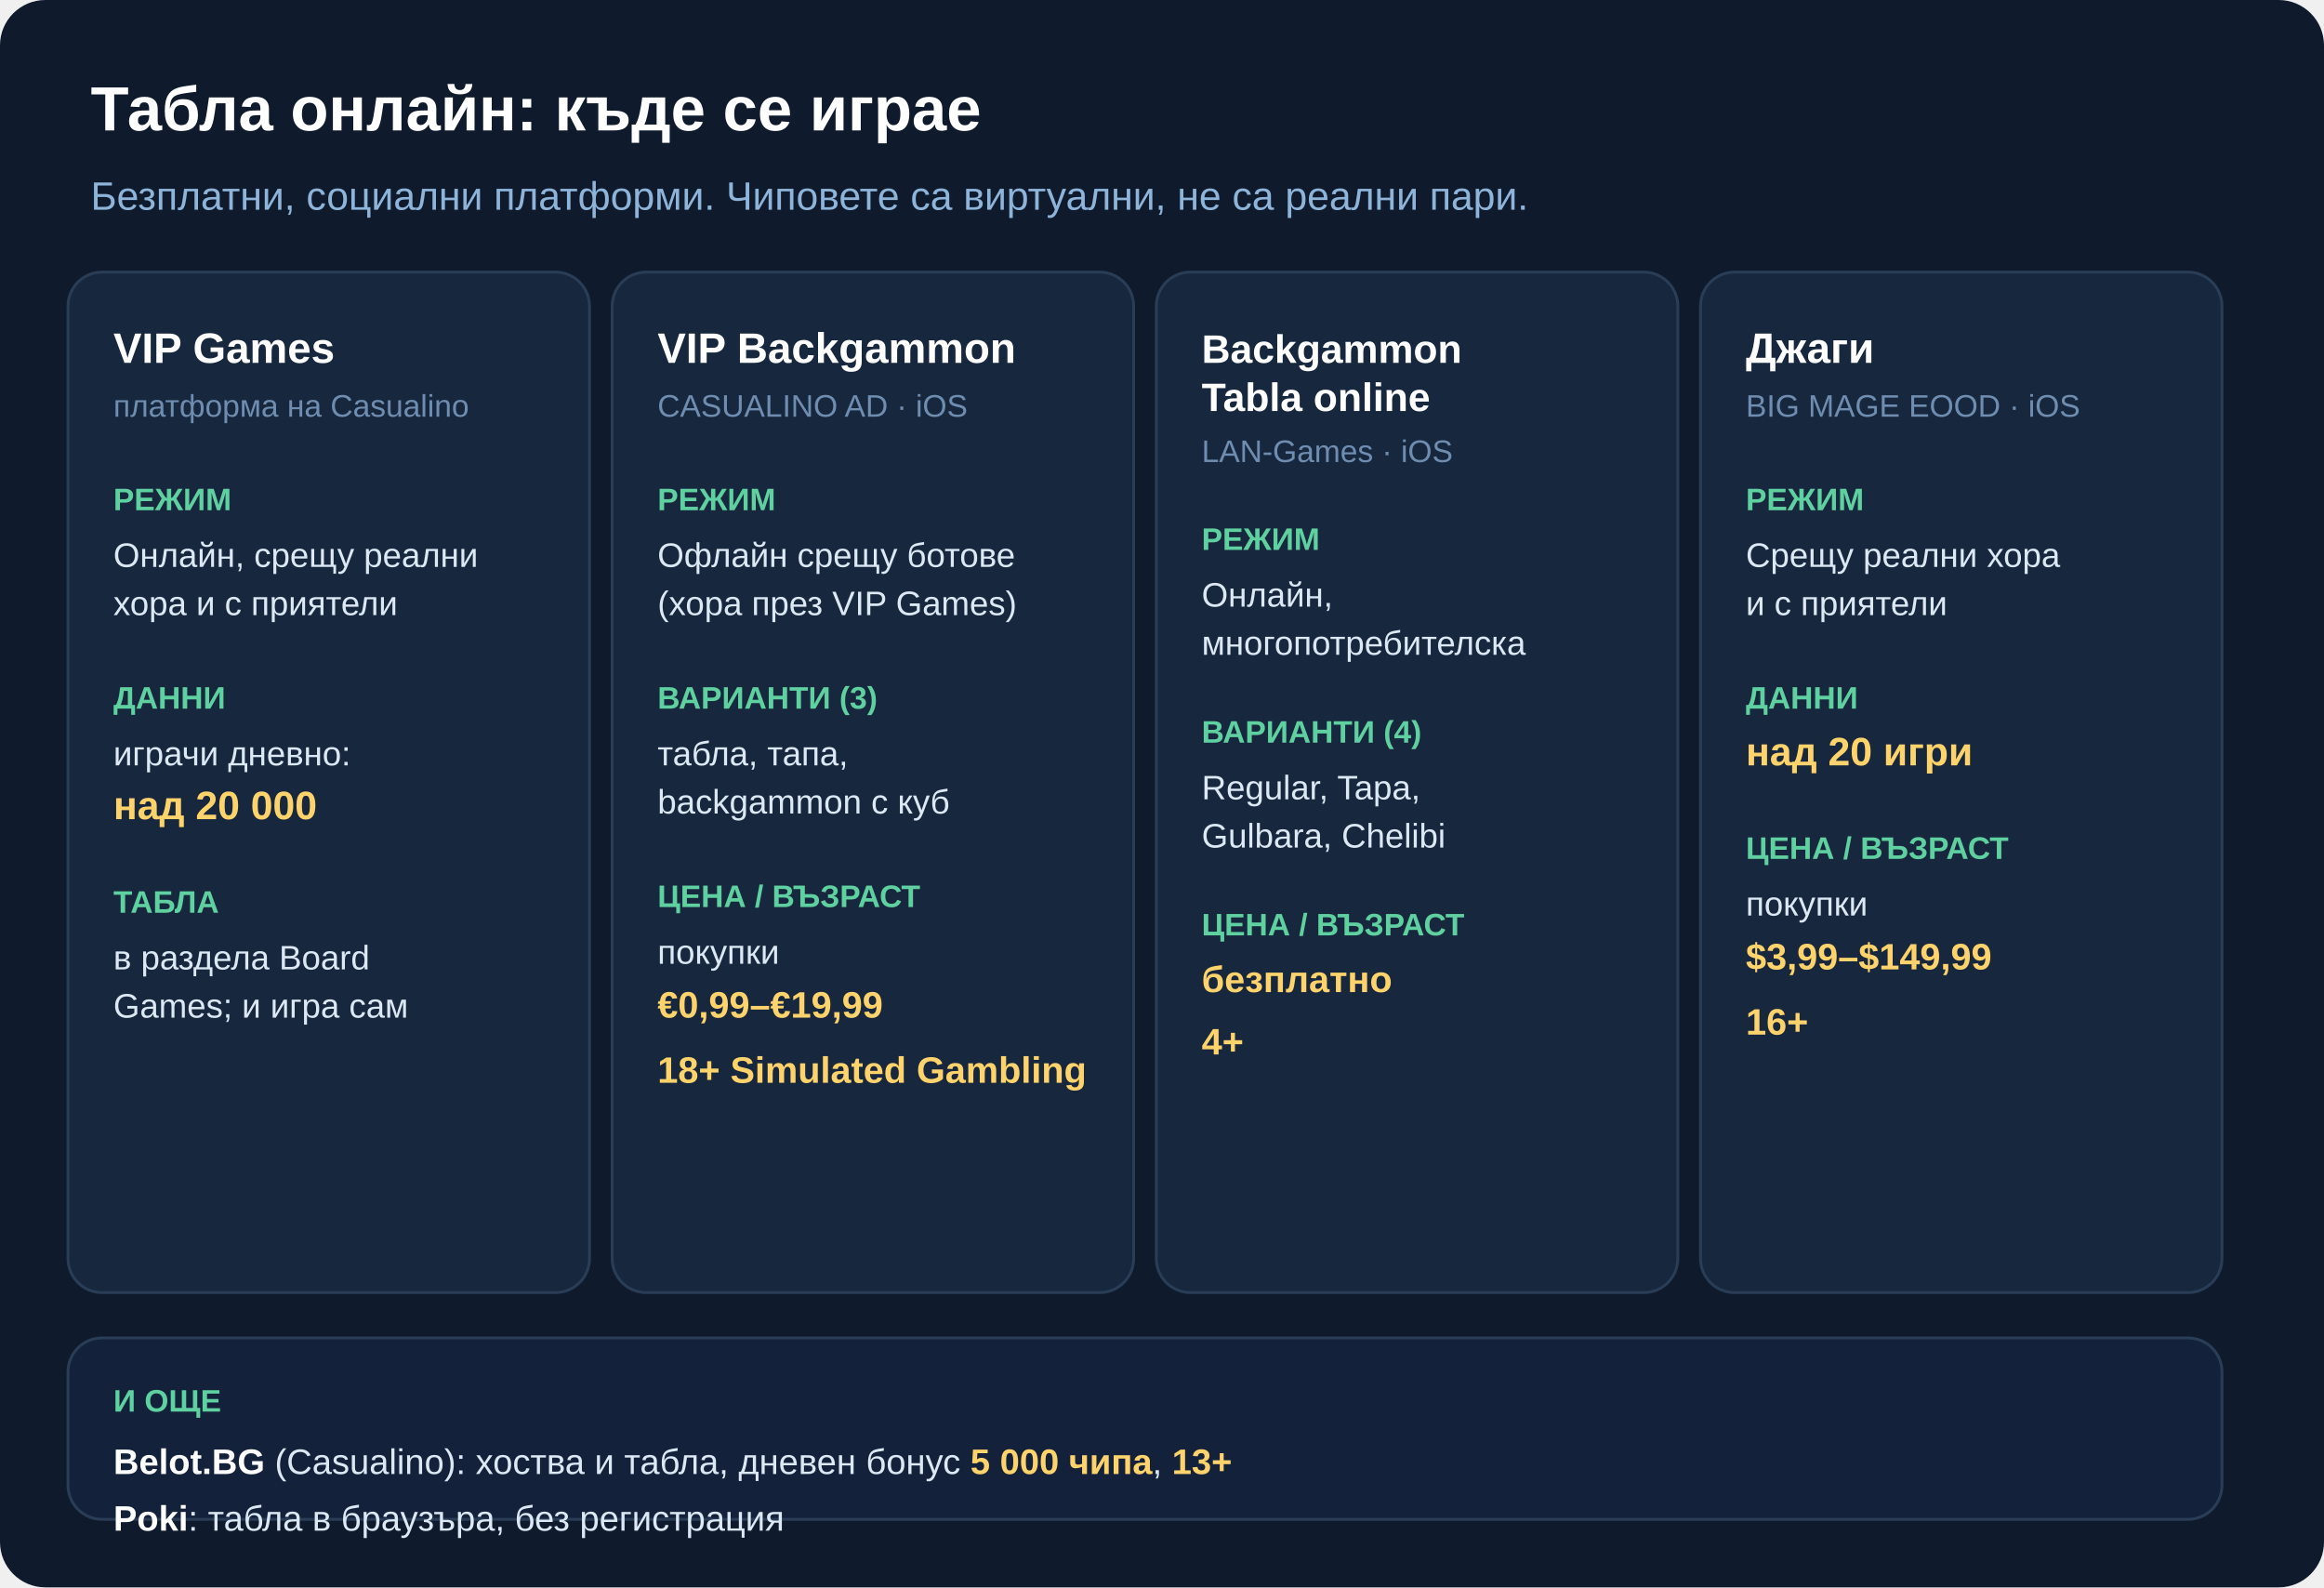
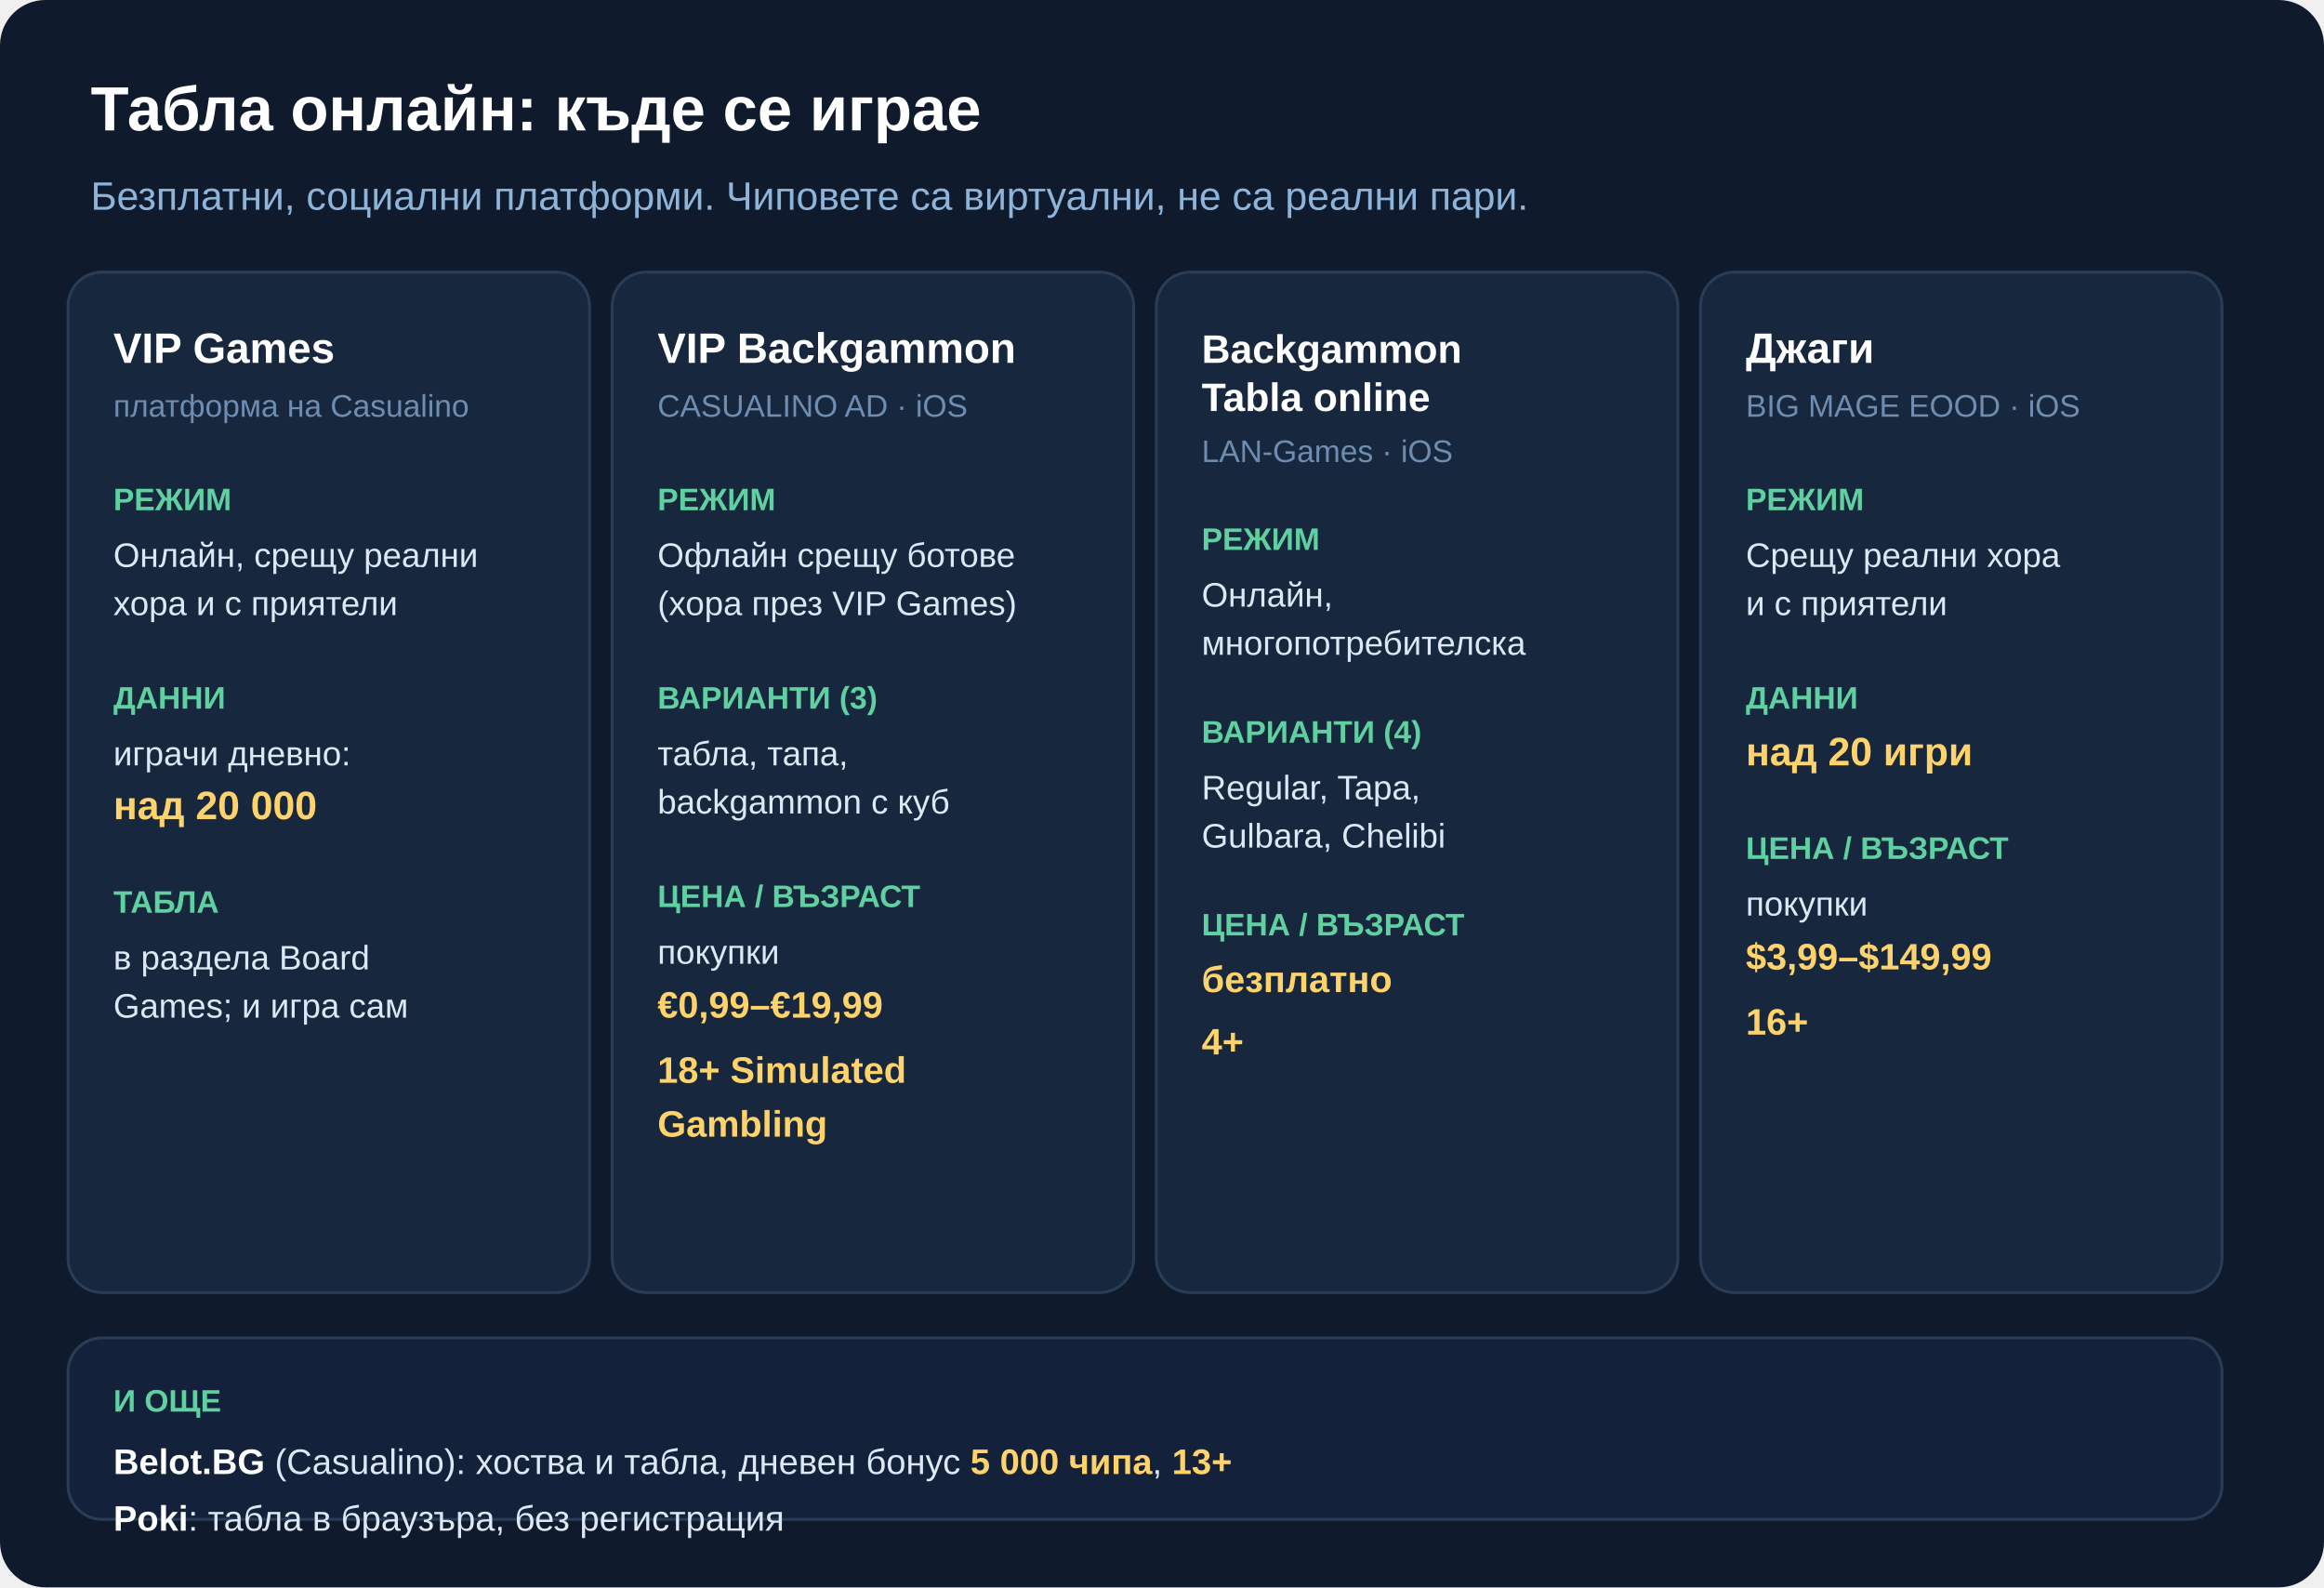
<svg xmlns="http://www.w3.org/2000/svg" viewBox="0 0 820 560" font-family="'Segoe UI',Arial,sans-serif" role="img" aria-label="Сравнение на платформите за табла онлайн: VIP Games, VIP Backgammon, Backgammon Tabla online и Джаги — режими, варианти, цена и възрастов рейтинг; плюс Belot.BG и Poki">
  <rect x="0" y="0" width="820" height="560" rx="16" fill="#0f1b2d" />
  <text x="32" y="46" fill="#ffffff" font-size="22" font-weight="700">Табла онлайн: къде се играе</text>
  <text x="32" y="74" fill="#8fb4d9" font-size="14">Безплатни, социални платформи. Чиповете са виртуални, не са реални пари.</text>
  <g>
    <rect x="24" y="96" width="184" height="360" rx="12" fill="#17273d" stroke="#2a3d57" stroke-width="1" />
    <text x="40" y="128" fill="#ffffff" font-size="15" font-weight="700">VIP Games</text>
    <text x="40" y="147" fill="#6f8db0" font-size="11">платформа на Casualino</text>
    <text x="40" y="180" fill="#5fd0a0" font-size="11" font-weight="700">РЕЖИМ</text>
    <text x="40" y="200" fill="#dce8f4" font-size="12">Онлайн, срещу реални</text>
    <text x="40" y="217" fill="#dce8f4" font-size="12">хора и с приятели</text>
    <text x="40" y="250" fill="#5fd0a0" font-size="11" font-weight="700">ДАННИ</text>
    <text x="40" y="270" fill="#dce8f4" font-size="12">играчи дневно:</text>
    <text x="40" y="289" fill="#ffd36b" font-size="14" font-weight="700">над 20 000</text>
    <text x="40" y="322" fill="#5fd0a0" font-size="11" font-weight="700">ТАБЛА</text>
    <text x="40" y="342" fill="#dce8f4" font-size="12">в раздела Board</text>
    <text x="40" y="359" fill="#dce8f4" font-size="12">Games; и игра сам</text>
  </g>
  <g>
    <rect x="216" y="96" width="184" height="360" rx="12" fill="#17273d" stroke="#2a3d57" stroke-width="1" />
    <text x="232" y="128" fill="#ffffff" font-size="15" font-weight="700">VIP Backgammon</text>
    <text x="232" y="147" fill="#6f8db0" font-size="11">CASUALINO AD · iOS</text>
    <text x="232" y="180" fill="#5fd0a0" font-size="11" font-weight="700">РЕЖИМ</text>
    <text x="232" y="200" fill="#dce8f4" font-size="12">Офлайн срещу ботове</text>
    <text x="232" y="217" fill="#dce8f4" font-size="12">(хора през VIP Games)</text>
    <text x="232" y="250" fill="#5fd0a0" font-size="11" font-weight="700">ВАРИАНТИ (3)</text>
    <text x="232" y="270" fill="#dce8f4" font-size="12">табла, тапа,</text>
    <text x="232" y="287" fill="#dce8f4" font-size="12">backgammon с куб</text>
    <text x="232" y="320" fill="#5fd0a0" font-size="11" font-weight="700">ЦЕНА / ВЪЗРАСТ</text>
    <text x="232" y="340" fill="#dce8f4" font-size="12">покупки</text>
    <text x="232" y="359" fill="#ffd36b" font-size="13" font-weight="700">€0,99–€19,99</text>
-     <text x="232" y="382" fill="#ffd36b" font-size="13" font-weight="700">18+ Simulated Gambling</text>
+     <text x="232" y="382" fill="#ffd36b" font-size="13" font-weight="700">18+ Simulated</text>
+     <text x="232" y="401" fill="#ffd36b" font-size="13" font-weight="700">Gambling</text>
  </g>
  <g>
    <rect x="408" y="96" width="184" height="360" rx="12" fill="#17273d" stroke="#2a3d57" stroke-width="1" />
    <text x="424" y="128" fill="#ffffff" font-size="14" font-weight="700">Backgammon</text>
    <text x="424" y="145" fill="#ffffff" font-size="14" font-weight="700">Tabla online</text>
    <text x="424" y="163" fill="#6f8db0" font-size="11">LAN-Games · iOS</text>
    <text x="424" y="194" fill="#5fd0a0" font-size="11" font-weight="700">РЕЖИМ</text>
    <text x="424" y="214" fill="#dce8f4" font-size="12">Онлайн,</text>
    <text x="424" y="231" fill="#dce8f4" font-size="12">многопотребителска</text>
    <text x="424" y="262" fill="#5fd0a0" font-size="11" font-weight="700">ВАРИАНТИ (4)</text>
    <text x="424" y="282" fill="#dce8f4" font-size="12">Regular, Tapa,</text>
    <text x="424" y="299" fill="#dce8f4" font-size="12">Gulbara, Chelibi</text>
    <text x="424" y="330" fill="#5fd0a0" font-size="11" font-weight="700">ЦЕНА / ВЪЗРАСТ</text>
    <text x="424" y="350" fill="#ffd36b" font-size="13" font-weight="700">безплатно</text>
    <text x="424" y="372" fill="#ffd36b" font-size="13" font-weight="700">4+</text>
  </g>
  <g>
    <rect x="600" y="96" width="184" height="360" rx="12" fill="#17273d" stroke="#2a3d57" stroke-width="1" />
    <text x="616" y="128" fill="#ffffff" font-size="15" font-weight="700">Джаги</text>
    <text x="616" y="147" fill="#6f8db0" font-size="11">BIG MAGE EOOD · iOS</text>
    <text x="616" y="180" fill="#5fd0a0" font-size="11" font-weight="700">РЕЖИМ</text>
    <text x="616" y="200" fill="#dce8f4" font-size="12">Срещу реални хора</text>
    <text x="616" y="217" fill="#dce8f4" font-size="12">и с приятели</text>
    <text x="616" y="250" fill="#5fd0a0" font-size="11" font-weight="700">ДАННИ</text>
    <text x="616" y="270" fill="#ffd36b" font-size="14" font-weight="700">над 20 игри</text>
    <text x="616" y="303" fill="#5fd0a0" font-size="11" font-weight="700">ЦЕНА / ВЪЗРАСТ</text>
    <text x="616" y="323" fill="#dce8f4" font-size="12">покупки</text>
    <text x="616" y="342" fill="#ffd36b" font-size="13" font-weight="700">$3,99–$149,99</text>
    <text x="616" y="365" fill="#ffd36b" font-size="13" font-weight="700">16+</text>
  </g>
  <g>
    <rect x="24" y="472" width="760" height="64" rx="12" fill="#13223a" stroke="#2a3d57" stroke-width="1" />
    <text x="40" y="498" fill="#5fd0a0" font-size="11" font-weight="700">И ОЩЕ</text>
    <text x="40" y="520" fill="#dce8f4" font-size="12.5">
      <tspan fill="#ffffff" font-weight="700">Belot.BG</tspan> (Casualino): хоства и табла, дневен бонус <tspan fill="#ffd36b" font-weight="700">5 000 чипа</tspan>, <tspan fill="#ffd36b" font-weight="700">13+</tspan>
    </text>
    <text x="40" y="540" fill="#dce8f4" font-size="12.5">
      <tspan fill="#ffffff" font-weight="700">Poki</tspan>: табла в браузъра, без регистрация</text>
  </g>
</svg>
